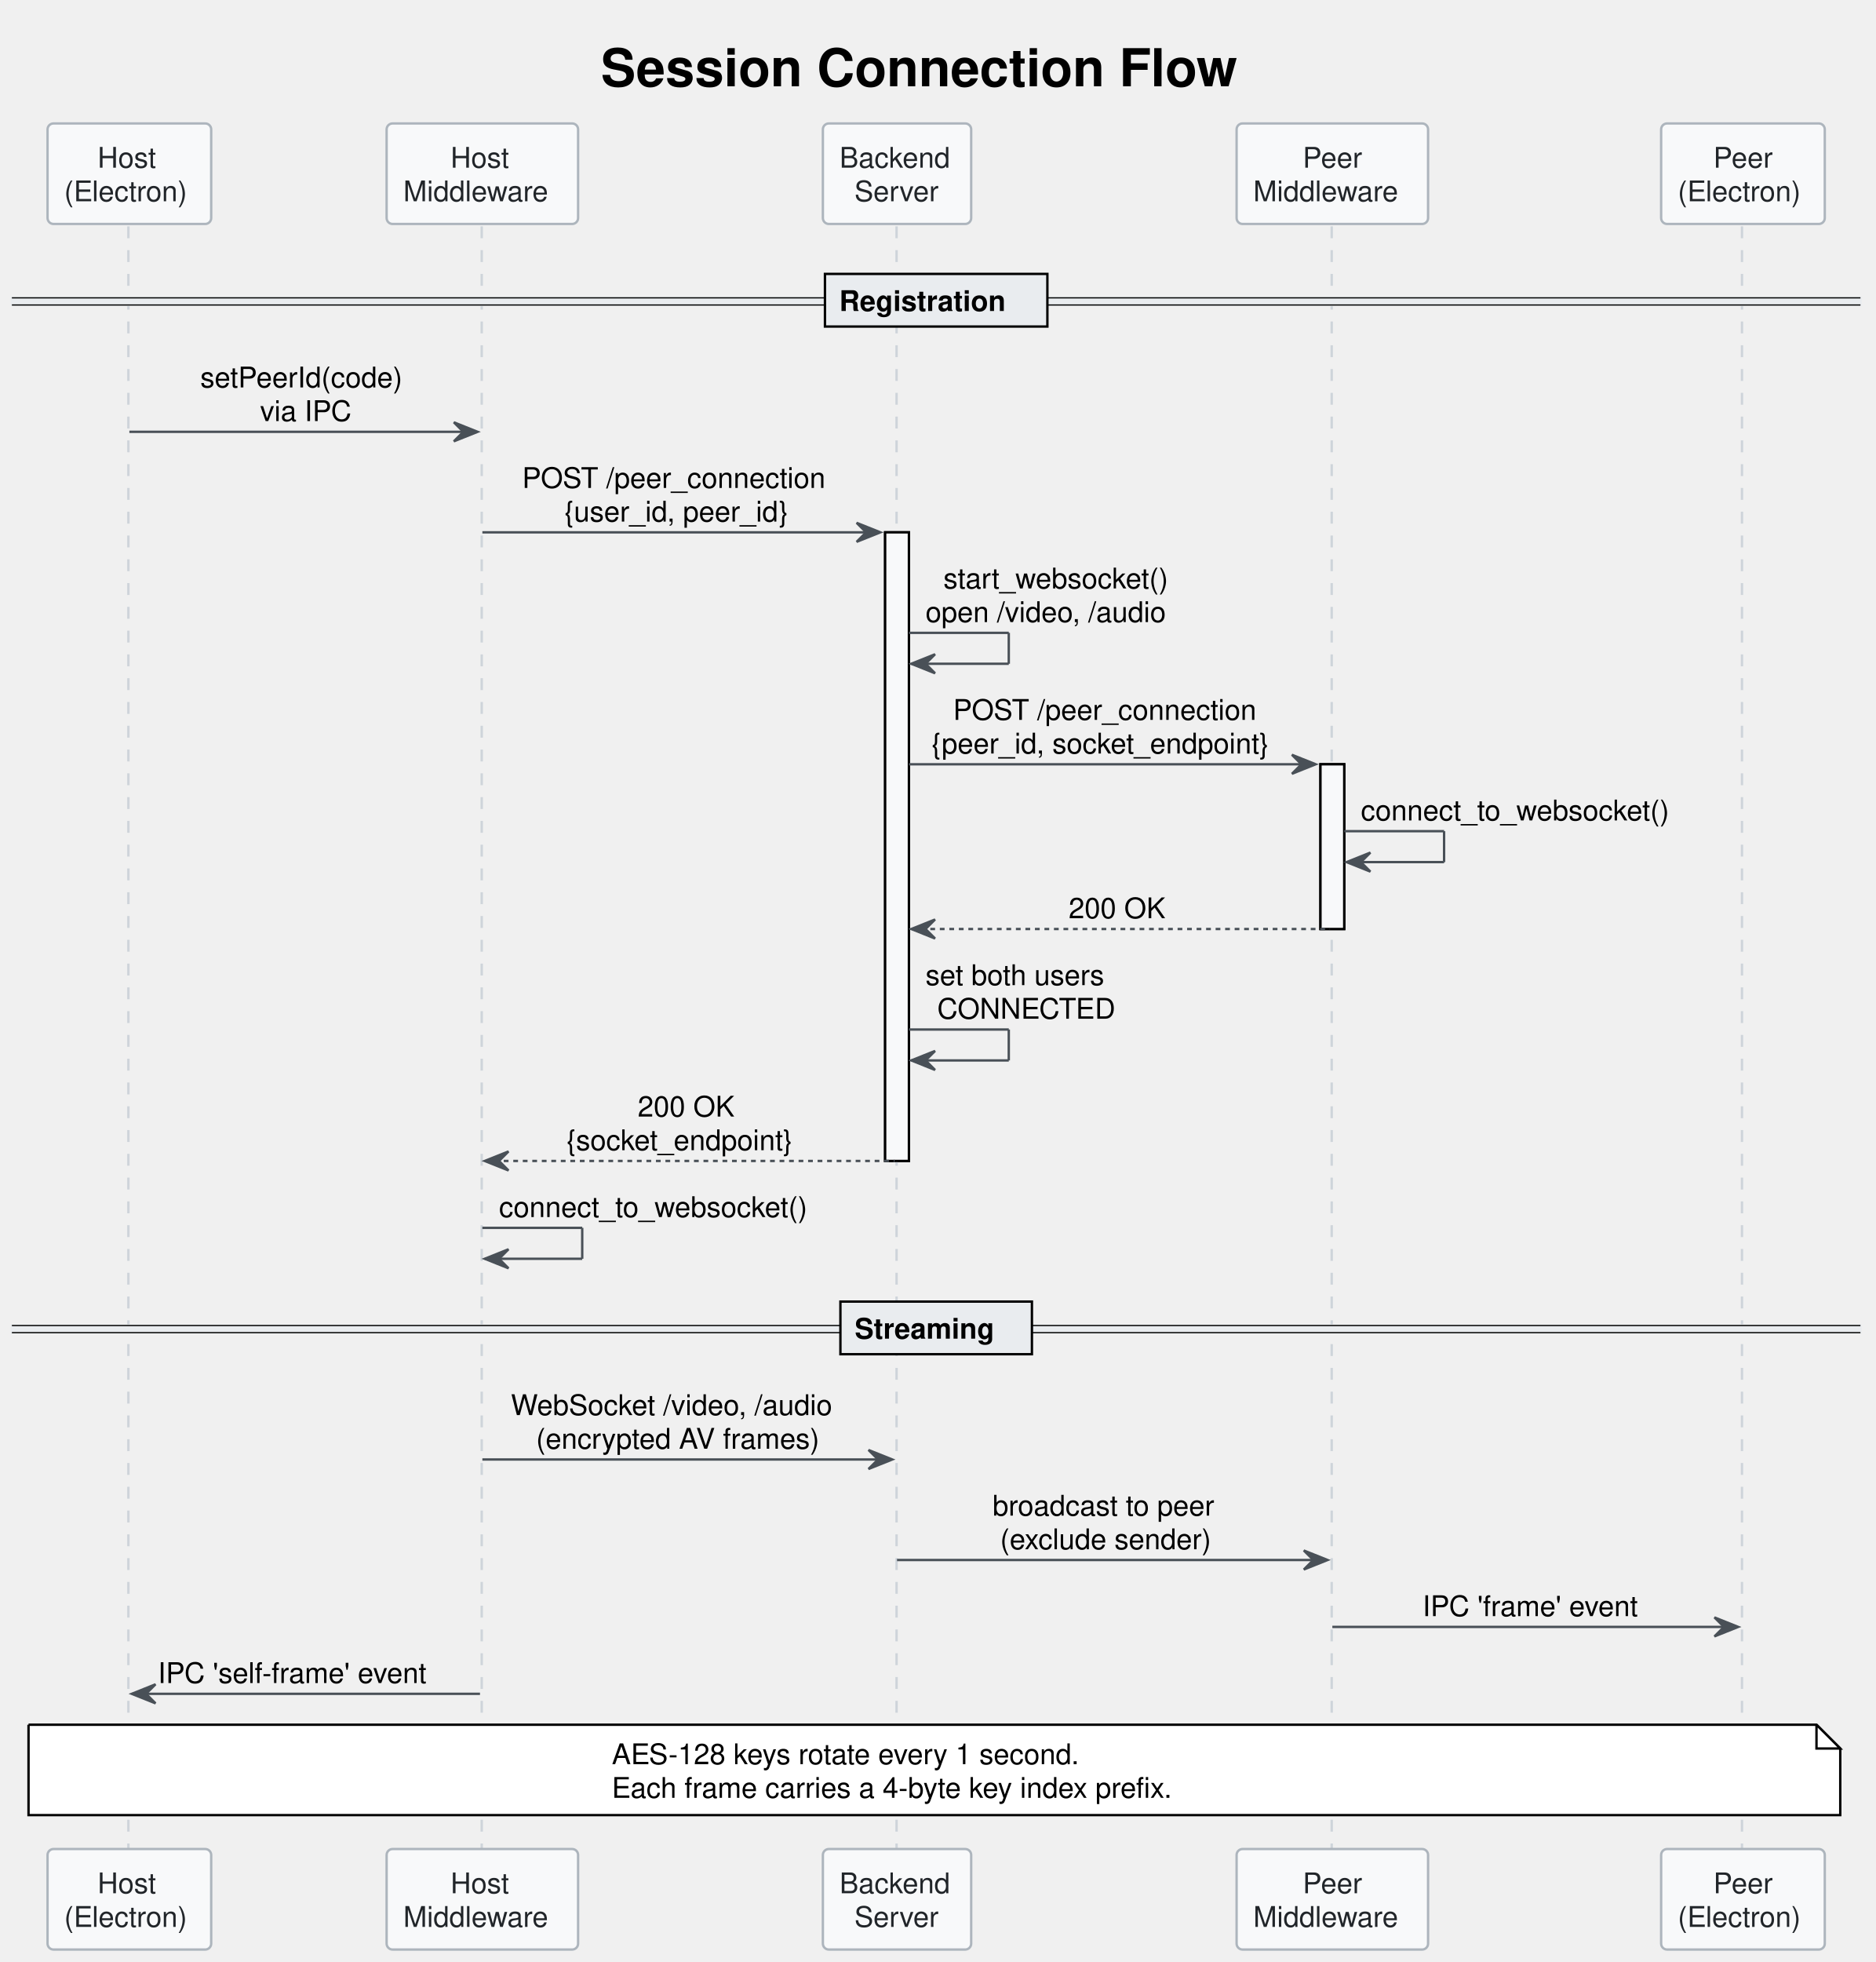
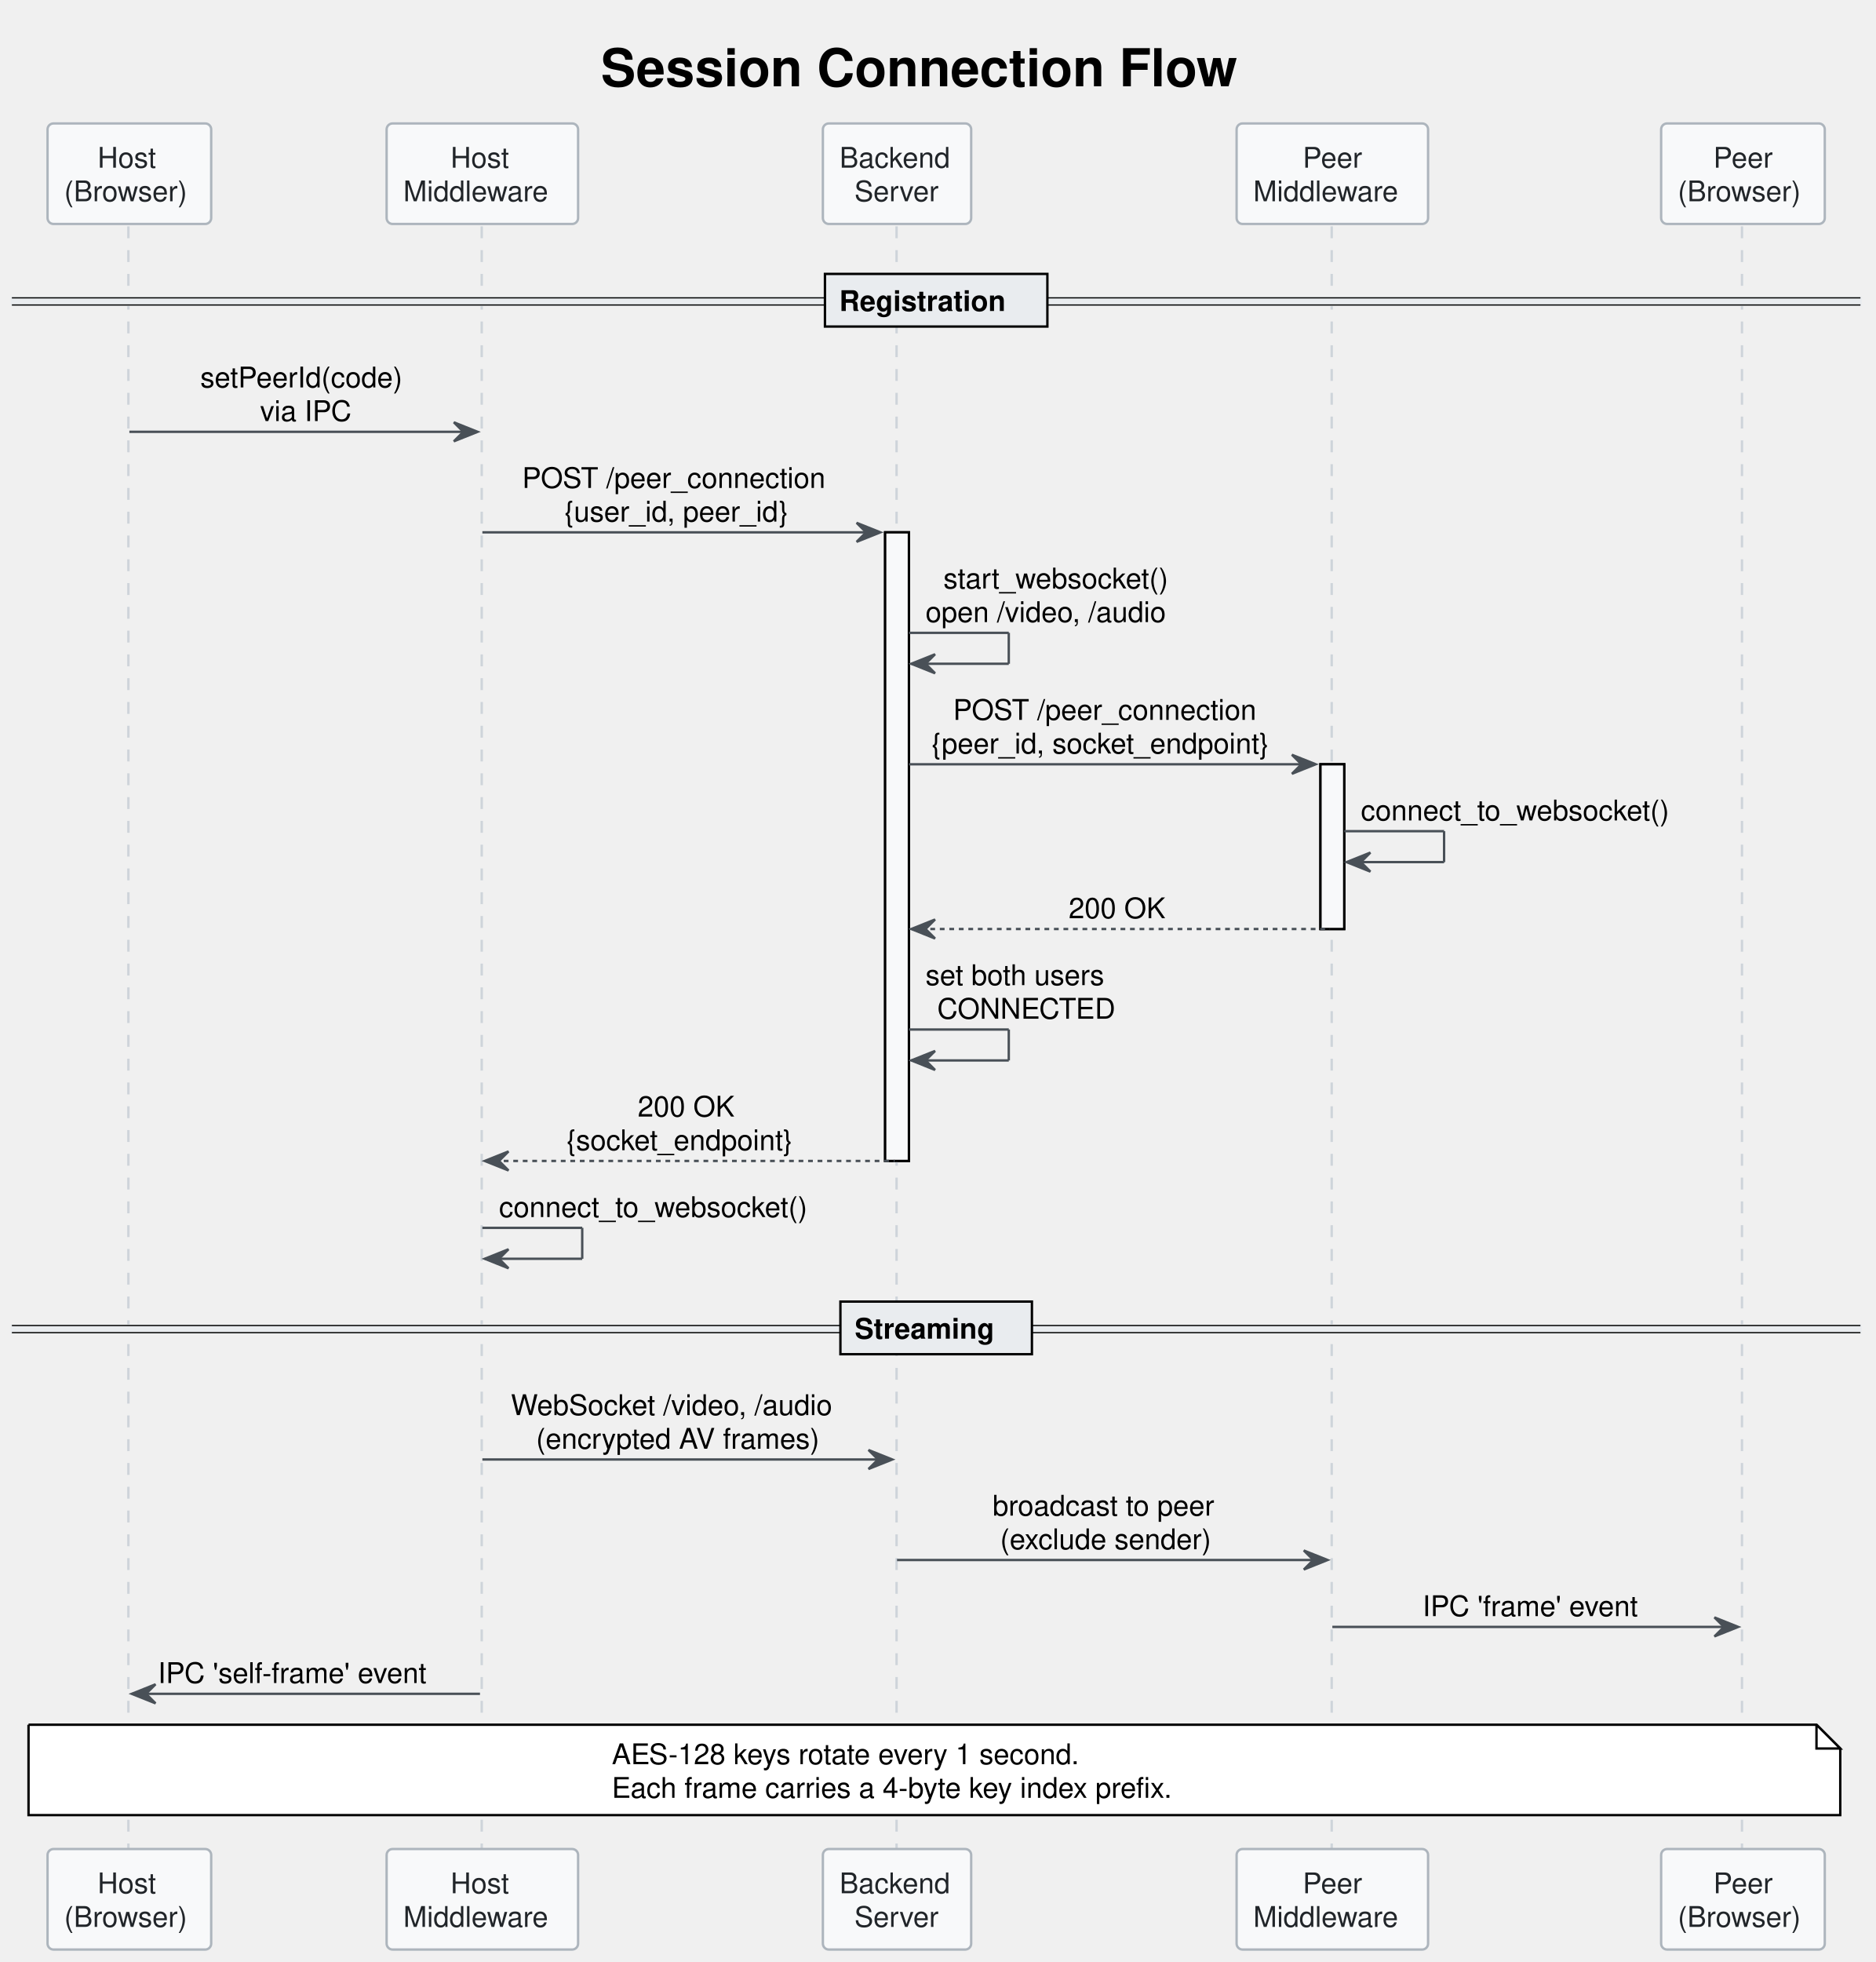
<svg xmlns="http://www.w3.org/2000/svg" contentStyleType="text/css" data-diagram-type="SEQUENCE" height="825px" preserveAspectRatio="none" style="width:789px;height:825px;" version="1.1" viewBox="0 0 789 825" width="789px" zoomAndPan="magnify">
  <defs />
  <g>
    <text fill="#000000" font-family="'Segoe UI, Helvetica, Arial, sans-serif'" font-size="22" font-weight="bold" lengthAdjust="spacing" textLength="281.102" x="252.693" y="36.27">Session Connection Flow</text>
    <g>
      <rect fill="#F8F9FA" height="264.328" style="stroke:#000000;stroke-width:1;" width="10" x="372.282" y="223.84" />
    </g>
    <g>
      <rect fill="#F8F9FA" height="69.266" style="stroke:#000000;stroke-width:1;" width="10" x="555.372" y="321.371" />
    </g>
    <g class="participant-lifeline" data-entity-uid="part1" data-qualified-name="host" id="part1-lifeline">
      <g>
        <rect fill="#000000" fill-opacity="0" height="683.32" width="8" x="50.413" y="95.176" />
        <line style="stroke:#CED4DA;stroke-width:1;stroke-dasharray:5,5;" x1="54" x2="54" y1="95.176" y2="778.496" />
      </g>
    </g>
    <g class="participant-lifeline" data-entity-uid="part2" data-qualified-name="hostmw" id="part2-lifeline">
      <g>
        <rect fill="#000000" fill-opacity="0" height="683.32" width="8" x="198.878" y="95.176" />
        <line style="stroke:#CED4DA;stroke-width:1;stroke-dasharray:5,5;" x1="202.611" x2="202.611" y1="95.176" y2="778.496" />
      </g>
    </g>
    <g class="participant-lifeline" data-entity-uid="part3" data-qualified-name="server" id="part3-lifeline">
      <g>
        <rect fill="#000000" fill-opacity="0" height="683.32" width="8" x="373.282" y="95.176" />
        <line style="stroke:#CED4DA;stroke-width:1;stroke-dasharray:5,5;" x1="377.095" x2="377.095" y1="95.176" y2="778.496" />
      </g>
    </g>
    <g class="participant-lifeline" data-entity-uid="part4" data-qualified-name="peermw" id="part4-lifeline">
      <g>
        <rect fill="#000000" fill-opacity="0" height="683.32" width="8" x="556.372" y="95.176" />
        <line style="stroke:#CED4DA;stroke-width:1;stroke-dasharray:5,5;" x1="560.106" x2="560.106" y1="95.176" y2="778.496" />
      </g>
    </g>
    <g class="participant-lifeline" data-entity-uid="part5" data-qualified-name="peer" id="part5-lifeline">
      <g>
        <rect fill="#000000" fill-opacity="0" height="683.32" width="8" x="729.075" y="95.176" />
        <line style="stroke:#CED4DA;stroke-width:1;stroke-dasharray:5,5;" x1="732.662" x2="732.662" y1="95.176" y2="778.496" />
      </g>
    </g>
    <g class="participant participant-head" data-entity-uid="part1" data-qualified-name="host" id="part1-head">
      <rect fill="#F8F9FA" height="42.266" rx="2.5" ry="2.5" style="stroke:#ADB5BD;stroke-width:1;" width="68.826" x="20" y="51.91" />
      <text fill="#212529" font-family="'Segoe UI, Helvetica, Arial, sans-serif'" font-size="12" lengthAdjust="spacing" textLength="26.795" x="41.016" y="70.512">Host</text>
-       <text fill="#212529" font-family="'Segoe UI, Helvetica, Arial, sans-serif'" font-size="12" lengthAdjust="spacing" textLength="54.826" x="27" y="84.644">(Electron)</text>
+       <text fill="#212529" font-family="'Segoe UI, Helvetica, Arial, sans-serif'" font-size="12" lengthAdjust="spacing" textLength="54.826" x="27" y="84.644">(Browser)</text>
    </g>
    <g class="participant participant-tail" data-entity-uid="part1" data-qualified-name="host" id="part1-tail">
      <rect fill="#F8F9FA" height="42.266" rx="2.5" ry="2.5" style="stroke:#ADB5BD;stroke-width:1;" width="68.826" x="20" y="777.496" />
      <text fill="#212529" font-family="'Segoe UI, Helvetica, Arial, sans-serif'" font-size="12" lengthAdjust="spacing" textLength="26.795" x="41.016" y="796.098">Host</text>
-       <text fill="#212529" font-family="'Segoe UI, Helvetica, Arial, sans-serif'" font-size="12" lengthAdjust="spacing" textLength="54.826" x="27" y="810.231">(Electron)</text>
+       <text fill="#212529" font-family="'Segoe UI, Helvetica, Arial, sans-serif'" font-size="12" lengthAdjust="spacing" textLength="54.826" x="27" y="810.231">(Browser)</text>
    </g>
    <g class="participant participant-head" data-entity-uid="part2" data-qualified-name="hostmw" id="part2-head">
      <rect fill="#F8F9FA" height="42.266" rx="2.5" ry="2.5" style="stroke:#ADB5BD;stroke-width:1;" width="80.533" x="162.611" y="51.91" />
      <text fill="#212529" font-family="'Segoe UI, Helvetica, Arial, sans-serif'" font-size="12" lengthAdjust="spacing" textLength="26.795" x="189.481" y="70.512">Host</text>
      <text fill="#212529" font-family="'Segoe UI, Helvetica, Arial, sans-serif'" font-size="12" lengthAdjust="spacing" textLength="66.533" x="169.611" y="84.644">Middleware</text>
    </g>
    <g class="participant participant-tail" data-entity-uid="part2" data-qualified-name="hostmw" id="part2-tail">
      <rect fill="#F8F9FA" height="42.266" rx="2.5" ry="2.5" style="stroke:#ADB5BD;stroke-width:1;" width="80.533" x="162.611" y="777.496" />
      <text fill="#212529" font-family="'Segoe UI, Helvetica, Arial, sans-serif'" font-size="12" lengthAdjust="spacing" textLength="26.795" x="189.481" y="796.098">Host</text>
      <text fill="#212529" font-family="'Segoe UI, Helvetica, Arial, sans-serif'" font-size="12" lengthAdjust="spacing" textLength="66.533" x="169.611" y="810.231">Middleware</text>
    </g>
    <g class="participant participant-head" data-entity-uid="part3" data-qualified-name="server" id="part3-head">
      <rect fill="#F8F9FA" height="42.266" rx="2.5" ry="2.5" style="stroke:#ADB5BD;stroke-width:1;" width="62.375" x="346.095" y="51.91" />
      <text fill="#212529" font-family="'Segoe UI, Helvetica, Arial, sans-serif'" font-size="12" lengthAdjust="spacing" textLength="48.375" x="353.095" y="70.512">Backend</text>
      <text fill="#212529" font-family="'Segoe UI, Helvetica, Arial, sans-serif'" font-size="12" lengthAdjust="spacing" textLength="35.865" x="359.35" y="84.644">Server</text>
    </g>
    <g class="participant participant-tail" data-entity-uid="part3" data-qualified-name="server" id="part3-tail">
      <rect fill="#F8F9FA" height="42.266" rx="2.5" ry="2.5" style="stroke:#ADB5BD;stroke-width:1;" width="62.375" x="346.095" y="777.496" />
      <text fill="#212529" font-family="'Segoe UI, Helvetica, Arial, sans-serif'" font-size="12" lengthAdjust="spacing" textLength="48.375" x="353.095" y="796.098">Backend</text>
      <text fill="#212529" font-family="'Segoe UI, Helvetica, Arial, sans-serif'" font-size="12" lengthAdjust="spacing" textLength="35.865" x="359.35" y="810.231">Server</text>
    </g>
    <g class="participant participant-head" data-entity-uid="part4" data-qualified-name="peermw" id="part4-head">
      <rect fill="#F8F9FA" height="42.266" rx="2.5" ry="2.5" style="stroke:#ADB5BD;stroke-width:1;" width="80.533" x="520.106" y="51.91" />
      <text fill="#212529" font-family="'Segoe UI, Helvetica, Arial, sans-serif'" font-size="12" lengthAdjust="spacing" textLength="24.914" x="547.915" y="70.512">Peer</text>
      <text fill="#212529" font-family="'Segoe UI, Helvetica, Arial, sans-serif'" font-size="12" lengthAdjust="spacing" textLength="66.533" x="527.106" y="84.644">Middleware</text>
    </g>
    <g class="participant participant-tail" data-entity-uid="part4" data-qualified-name="peermw" id="part4-tail">
      <rect fill="#F8F9FA" height="42.266" rx="2.5" ry="2.5" style="stroke:#ADB5BD;stroke-width:1;" width="80.533" x="520.106" y="777.496" />
      <text fill="#212529" font-family="'Segoe UI, Helvetica, Arial, sans-serif'" font-size="12" lengthAdjust="spacing" textLength="24.914" x="547.915" y="796.098">Peer</text>
      <text fill="#212529" font-family="'Segoe UI, Helvetica, Arial, sans-serif'" font-size="12" lengthAdjust="spacing" textLength="66.533" x="527.106" y="810.231">Middleware</text>
    </g>
    <g class="participant participant-head" data-entity-uid="part5" data-qualified-name="peer" id="part5-head">
      <rect fill="#F8F9FA" height="42.266" rx="2.5" ry="2.5" style="stroke:#ADB5BD;stroke-width:1;" width="68.826" x="698.662" y="51.91" />
      <text fill="#212529" font-family="'Segoe UI, Helvetica, Arial, sans-serif'" font-size="12" lengthAdjust="spacing" textLength="24.914" x="720.618" y="70.512">Peer</text>
-       <text fill="#212529" font-family="'Segoe UI, Helvetica, Arial, sans-serif'" font-size="12" lengthAdjust="spacing" textLength="54.826" x="705.662" y="84.644">(Electron)</text>
+       <text fill="#212529" font-family="'Segoe UI, Helvetica, Arial, sans-serif'" font-size="12" lengthAdjust="spacing" textLength="54.826" x="705.662" y="84.644">(Browser)</text>
    </g>
    <g class="participant participant-tail" data-entity-uid="part5" data-qualified-name="peer" id="part5-tail">
      <rect fill="#F8F9FA" height="42.266" rx="2.5" ry="2.5" style="stroke:#ADB5BD;stroke-width:1;" width="68.826" x="698.662" y="777.496" />
      <text fill="#212529" font-family="'Segoe UI, Helvetica, Arial, sans-serif'" font-size="12" lengthAdjust="spacing" textLength="24.914" x="720.618" y="796.098">Peer</text>
-       <text fill="#212529" font-family="'Segoe UI, Helvetica, Arial, sans-serif'" font-size="12" lengthAdjust="spacing" textLength="54.826" x="705.662" y="810.231">(Electron)</text>
+       <text fill="#212529" font-family="'Segoe UI, Helvetica, Arial, sans-serif'" font-size="12" lengthAdjust="spacing" textLength="54.826" x="705.662" y="810.231">(Browser)</text>
    </g>
    <g>
      <rect fill="#F8F9FA" height="264.328" style="stroke:#000000;stroke-width:1;" width="10" x="372.282" y="223.84" />
    </g>
    <g>
      <rect fill="#F8F9FA" height="69.266" style="stroke:#000000;stroke-width:1;" width="10" x="555.372" y="321.371" />
    </g>
    <rect fill="#E9ECEF" height="3" style="stroke:#E9ECEF;stroke-width:1;" width="777.488" x="5" y="125.242" />
    <line style="stroke:#000000;stroke-width:0.5;" x1="5" x2="782.488" y1="125.242" y2="125.242" />
    <line style="stroke:#000000;stroke-width:0.5;" x1="5" x2="782.488" y1="128.242" y2="128.242" />
    <rect fill="#E9ECEF" height="22.133" style="stroke:#000000;stroke-width:1;" width="93.553" x="346.968" y="115.176" />
    <text fill="#000000" font-family="'Segoe UI, Helvetica, Arial, sans-serif'" font-size="12" font-weight="bold" lengthAdjust="spacing" textLength="75.598" x="352.968" y="130.777">Registration</text>
    <g class="message" data-entity-1="part1" data-entity-2="part2" id="msg1">
      <polygon fill="#495057" points="190.878,177.574,200.878,181.574,190.878,185.574,194.878,181.574" style="stroke:#495057;stroke-width:1;" />
      <line style="stroke:#495057;stroke-width:1;" x1="54.413" x2="196.878" y1="181.574" y2="181.574" />
      <text fill="#000000" font-family="'Segoe UI, Helvetica, Arial, sans-serif'" font-size="12" lengthAdjust="spacing" textLength="88.775" x="84.258" y="162.91">setPeerId(code)</text>
      <text fill="#000000" font-family="'Segoe UI, Helvetica, Arial, sans-serif'" font-size="12" lengthAdjust="spacing" textLength="38.496" x="109.397" y="177.043">via IPC</text>
    </g>
    <g class="message" data-entity-1="part2" data-entity-2="part3" id="msg2">
      <polygon fill="#495057" points="360.282,219.84,370.282,223.84,360.282,227.84,364.282,223.84" style="stroke:#495057;stroke-width:1;" />
      <line style="stroke:#495057;stroke-width:1;" x1="202.878" x2="366.282" y1="223.84" y2="223.84" />
      <text fill="#000000" font-family="'Segoe UI, Helvetica, Arial, sans-serif'" font-size="12" lengthAdjust="spacing" textLength="135.949" x="219.606" y="205.176">POST /peer_connection</text>
      <text fill="#000000" font-family="'Segoe UI, Helvetica, Arial, sans-serif'" font-size="12" lengthAdjust="spacing" textLength="100.436" x="237.362" y="219.309">{user_id, peer_id}</text>
    </g>
    <g class="message" data-entity-1="part3" data-entity-2="part3" id="msg3">
      <line style="stroke:#495057;stroke-width:1;" x1="382.282" x2="424.282" y1="266.106" y2="266.106" />
      <line style="stroke:#495057;stroke-width:1;" x1="424.282" x2="424.282" y1="266.106" y2="279.106" />
      <line style="stroke:#495057;stroke-width:1;" x1="383.282" x2="424.282" y1="279.106" y2="279.106" />
      <polygon fill="#495057" points="393.282,275.106,383.282,279.106,393.282,283.106,389.282,279.106" style="stroke:#495057;stroke-width:1;" />
      <text fill="#000000" font-family="'Segoe UI, Helvetica, Arial, sans-serif'" font-size="12" lengthAdjust="spacing" textLength="101.742" x="396.806" y="247.441">start_websocket()</text>
      <text fill="#000000" font-family="'Segoe UI, Helvetica, Arial, sans-serif'" font-size="12" lengthAdjust="spacing" textLength="116.789" x="389.282" y="261.574">open /video, /audio</text>
    </g>
    <g class="message" data-entity-1="part3" data-entity-2="part4" id="msg4">
      <polygon fill="#495057" points="543.372,317.371,553.372,321.371,543.372,325.371,547.372,321.371" style="stroke:#495057;stroke-width:1;" />
      <line style="stroke:#495057;stroke-width:1;" x1="382.282" x2="549.372" y1="321.371" y2="321.371" />
      <text fill="#000000" font-family="'Segoe UI, Helvetica, Arial, sans-serif'" font-size="12" lengthAdjust="spacing" textLength="135.949" x="400.853" y="302.707">POST /peer_connection</text>
      <text fill="#000000" font-family="'Segoe UI, Helvetica, Arial, sans-serif'" font-size="12" lengthAdjust="spacing" textLength="154.09" x="391.782" y="316.84">{peer_id, socket_endpoint}</text>
    </g>
    <g class="message" data-entity-1="part4" data-entity-2="part4" id="msg5">
      <line style="stroke:#495057;stroke-width:1;" x1="565.372" x2="607.372" y1="349.504" y2="349.504" />
      <line style="stroke:#495057;stroke-width:1;" x1="607.372" x2="607.372" y1="349.504" y2="362.504" />
      <line style="stroke:#495057;stroke-width:1;" x1="566.372" x2="607.372" y1="362.504" y2="362.504" />
      <polygon fill="#495057" points="576.372,358.504,566.372,362.504,576.372,366.504,572.372,362.504" style="stroke:#495057;stroke-width:1;" />
      <text fill="#000000" font-family="'Segoe UI, Helvetica, Arial, sans-serif'" font-size="12" lengthAdjust="spacing" textLength="138.703" x="572.372" y="344.973">connect_to_websocket()</text>
    </g>
    <g class="message" data-entity-1="part4" data-entity-2="part3" id="msg6">
      <polygon fill="#495057" points="393.282,386.637,383.282,390.637,393.282,394.637,389.282,390.637" style="stroke:#495057;stroke-width:1;" />
      <line style="stroke:#495057;stroke-width:1;stroke-dasharray:2,2;" x1="387.282" x2="559.372" y1="390.637" y2="390.637" />
      <text fill="#000000" font-family="'Segoe UI, Helvetica, Arial, sans-serif'" font-size="12" lengthAdjust="spacing" textLength="43.717" x="449.469" y="386.106">200 OK</text>
    </g>
    <g class="message" data-entity-1="part3" data-entity-2="part3" id="msg7">
      <line style="stroke:#495057;stroke-width:1;" x1="382.282" x2="424.282" y1="432.902" y2="432.902" />
      <line style="stroke:#495057;stroke-width:1;" x1="424.282" x2="424.282" y1="432.902" y2="445.902" />
      <line style="stroke:#495057;stroke-width:1;" x1="383.282" x2="424.282" y1="445.902" y2="445.902" />
      <polygon fill="#495057" points="393.282,441.902,383.282,445.902,393.282,449.902,389.282,445.902" style="stroke:#495057;stroke-width:1;" />
      <text fill="#000000" font-family="'Segoe UI, Helvetica, Arial, sans-serif'" font-size="12" lengthAdjust="spacing" textLength="83.022" x="389.282" y="414.238">set both users</text>
      <text fill="#000000" font-family="'Segoe UI, Helvetica, Arial, sans-serif'" font-size="12" lengthAdjust="spacing" textLength="73.242" x="394.172" y="428.371">CONNECTED</text>
    </g>
    <g class="message" data-entity-1="part3" data-entity-2="part2" id="msg8">
      <polygon fill="#495057" points="213.878,484.168,203.878,488.168,213.878,492.168,209.878,488.168" style="stroke:#495057;stroke-width:1;" />
      <line style="stroke:#495057;stroke-width:1;stroke-dasharray:2,2;" x1="207.878" x2="376.282" y1="488.168" y2="488.168" />
      <text fill="#000000" font-family="'Segoe UI, Helvetica, Arial, sans-serif'" font-size="12" lengthAdjust="spacing" textLength="43.717" x="268.222" y="469.504">200 OK</text>
      <text fill="#000000" font-family="'Segoe UI, Helvetica, Arial, sans-serif'" font-size="12" lengthAdjust="spacing" textLength="103.641" x="238.26" y="483.637">{socket_endpoint}</text>
    </g>
    <g class="message" data-entity-1="part2" data-entity-2="part2" id="msg9">
      <line style="stroke:#495057;stroke-width:1;" x1="202.878" x2="244.878" y1="516.301" y2="516.301" />
      <line style="stroke:#495057;stroke-width:1;" x1="244.878" x2="244.878" y1="516.301" y2="529.301" />
      <line style="stroke:#495057;stroke-width:1;" x1="203.878" x2="244.878" y1="529.301" y2="529.301" />
      <polygon fill="#495057" points="213.878,525.301,203.878,529.301,213.878,533.301,209.878,529.301" style="stroke:#495057;stroke-width:1;" />
      <text fill="#000000" font-family="'Segoe UI, Helvetica, Arial, sans-serif'" font-size="12" lengthAdjust="spacing" textLength="138.703" x="209.878" y="511.769">connect_to_websocket()</text>
    </g>
    <rect fill="#E9ECEF" height="3" style="stroke:#E9ECEF;stroke-width:1;" width="777.488" x="5" y="557.367" />
    <line style="stroke:#000000;stroke-width:0.5;" x1="5" x2="782.488" y1="557.367" y2="557.367" />
    <line style="stroke:#000000;stroke-width:0.5;" x1="5" x2="782.488" y1="560.367" y2="560.367" />
    <rect fill="#E9ECEF" height="22.133" style="stroke:#000000;stroke-width:1;" width="80.551" x="353.469" y="547.301" />
    <text fill="#000000" font-family="'Segoe UI, Helvetica, Arial, sans-serif'" font-size="12" font-weight="bold" lengthAdjust="spacing" textLength="62.596" x="359.469" y="562.902">Streaming</text>
    <g class="message" data-entity-1="part2" data-entity-2="part3" id="msg10">
      <polygon fill="#495057" points="365.282,609.699,375.282,613.699,365.282,617.699,369.282,613.699" style="stroke:#495057;stroke-width:1;" />
      <line style="stroke:#495057;stroke-width:1;" x1="202.878" x2="371.282" y1="613.699" y2="613.699" />
      <text fill="#000000" font-family="'Segoe UI, Helvetica, Arial, sans-serif'" font-size="12" lengthAdjust="spacing" textLength="150.404" x="214.878" y="595.035">WebSocket /video, /audio</text>
      <text fill="#000000" font-family="'Segoe UI, Helvetica, Arial, sans-serif'" font-size="12" lengthAdjust="spacing" textLength="129.217" x="225.472" y="609.168">(encrypted AV frames)</text>
    </g>
    <g class="message" data-entity-1="part3" data-entity-2="part4" id="msg11">
      <polygon fill="#495057" points="548.372,651.965,558.372,655.965,548.372,659.965,552.372,655.965" style="stroke:#495057;stroke-width:1;" />
      <line style="stroke:#495057;stroke-width:1;" x1="377.282" x2="554.372" y1="655.965" y2="655.965" />
      <text fill="#000000" font-family="'Segoe UI, Helvetica, Arial, sans-serif'" font-size="12" lengthAdjust="spacing" textLength="102.68" x="417.487" y="637.301">broadcast to peer</text>
      <text fill="#000000" font-family="'Segoe UI, Helvetica, Arial, sans-serif'" font-size="12" lengthAdjust="spacing" textLength="96.346" x="420.654" y="651.434">(exclude sender)</text>
    </g>
    <g class="message" data-entity-1="part4" data-entity-2="part5" id="msg12">
      <polygon fill="#495057" points="721.075,680.098,731.075,684.098,721.075,688.098,725.075,684.098" style="stroke:#495057;stroke-width:1;" />
      <line style="stroke:#495057;stroke-width:1;" x1="560.372" x2="727.075" y1="684.098" y2="684.098" />
      <text fill="#000000" font-family="'Segoe UI, Helvetica, Arial, sans-serif'" font-size="12" lengthAdjust="spacing" textLength="96.838" x="598.305" y="679.566">IPC 'frame' event</text>
    </g>
    <g class="message" data-entity-1="part2" data-entity-2="part1" id="msg13">
      <polygon fill="#495057" points="65.413,708.231,55.413,712.231,65.413,716.231,61.413,712.231" style="stroke:#495057;stroke-width:1;" />
      <line style="stroke:#495057;stroke-width:1;" x1="59.413" x2="201.878" y1="712.231" y2="712.231" />
      <text fill="#000000" font-family="'Segoe UI, Helvetica, Arial, sans-serif'" font-size="12" lengthAdjust="spacing" textLength="124.465" x="66.413" y="707.699">IPC 'self-frame' event</text>
    </g>
    <path d="M12,725.231 L12,763.231 L774,763.231 L774,735.231 L764,725.231 L12,725.231" fill="#FFFFFF" style="stroke:#000000;stroke-width:1;" />
    <path d="M764,725.231 L764,735.231 L774,735.231 L764,725.231" fill="#FFFFFF" style="stroke:#000000;stroke-width:1;" />
    <text fill="#000000" font-family="'Segoe UI, Helvetica, Arial, sans-serif'" font-size="12" lengthAdjust="spacing" textLength="214.06" x="257.33" y="741.832">AES-128 keys rotate every 1 second.</text>
    <text fill="#000000" font-family="'Segoe UI, Helvetica, Arial, sans-serif'" font-size="12" lengthAdjust="spacing" textLength="262.828" x="257.33" y="755.965">Each frame carries a 4-byte key index prefix.</text>
  </g>
</svg>
